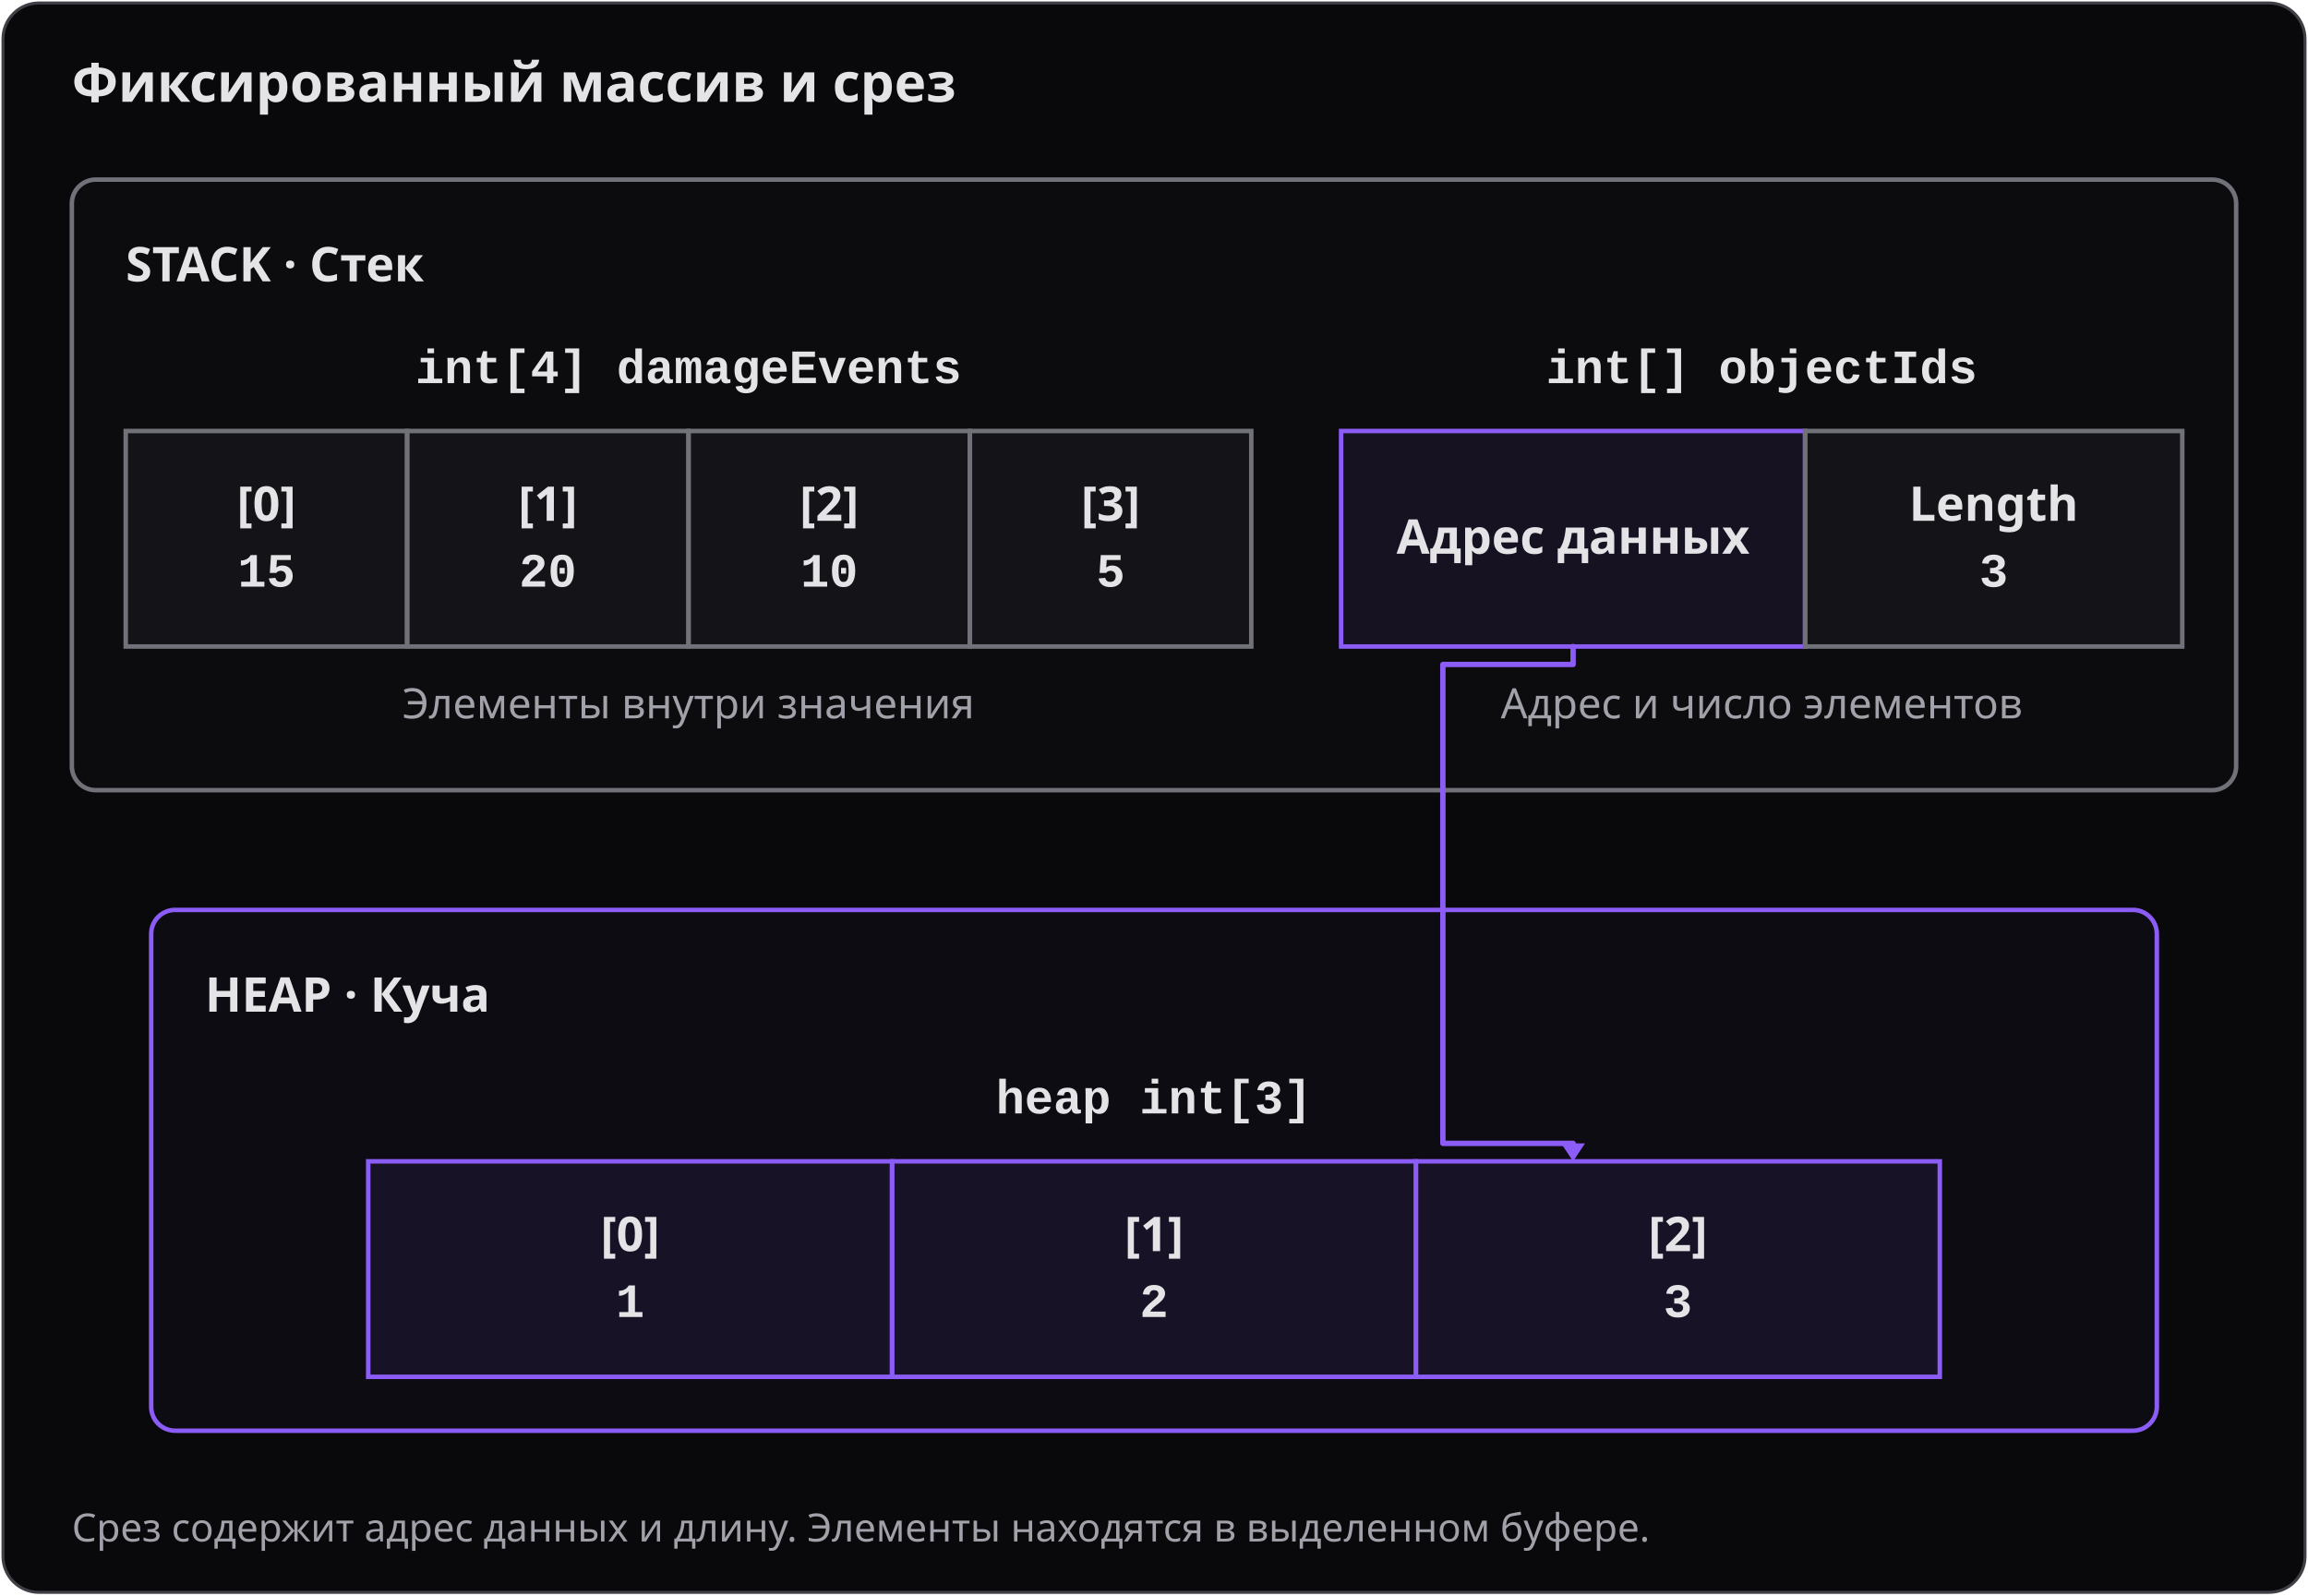
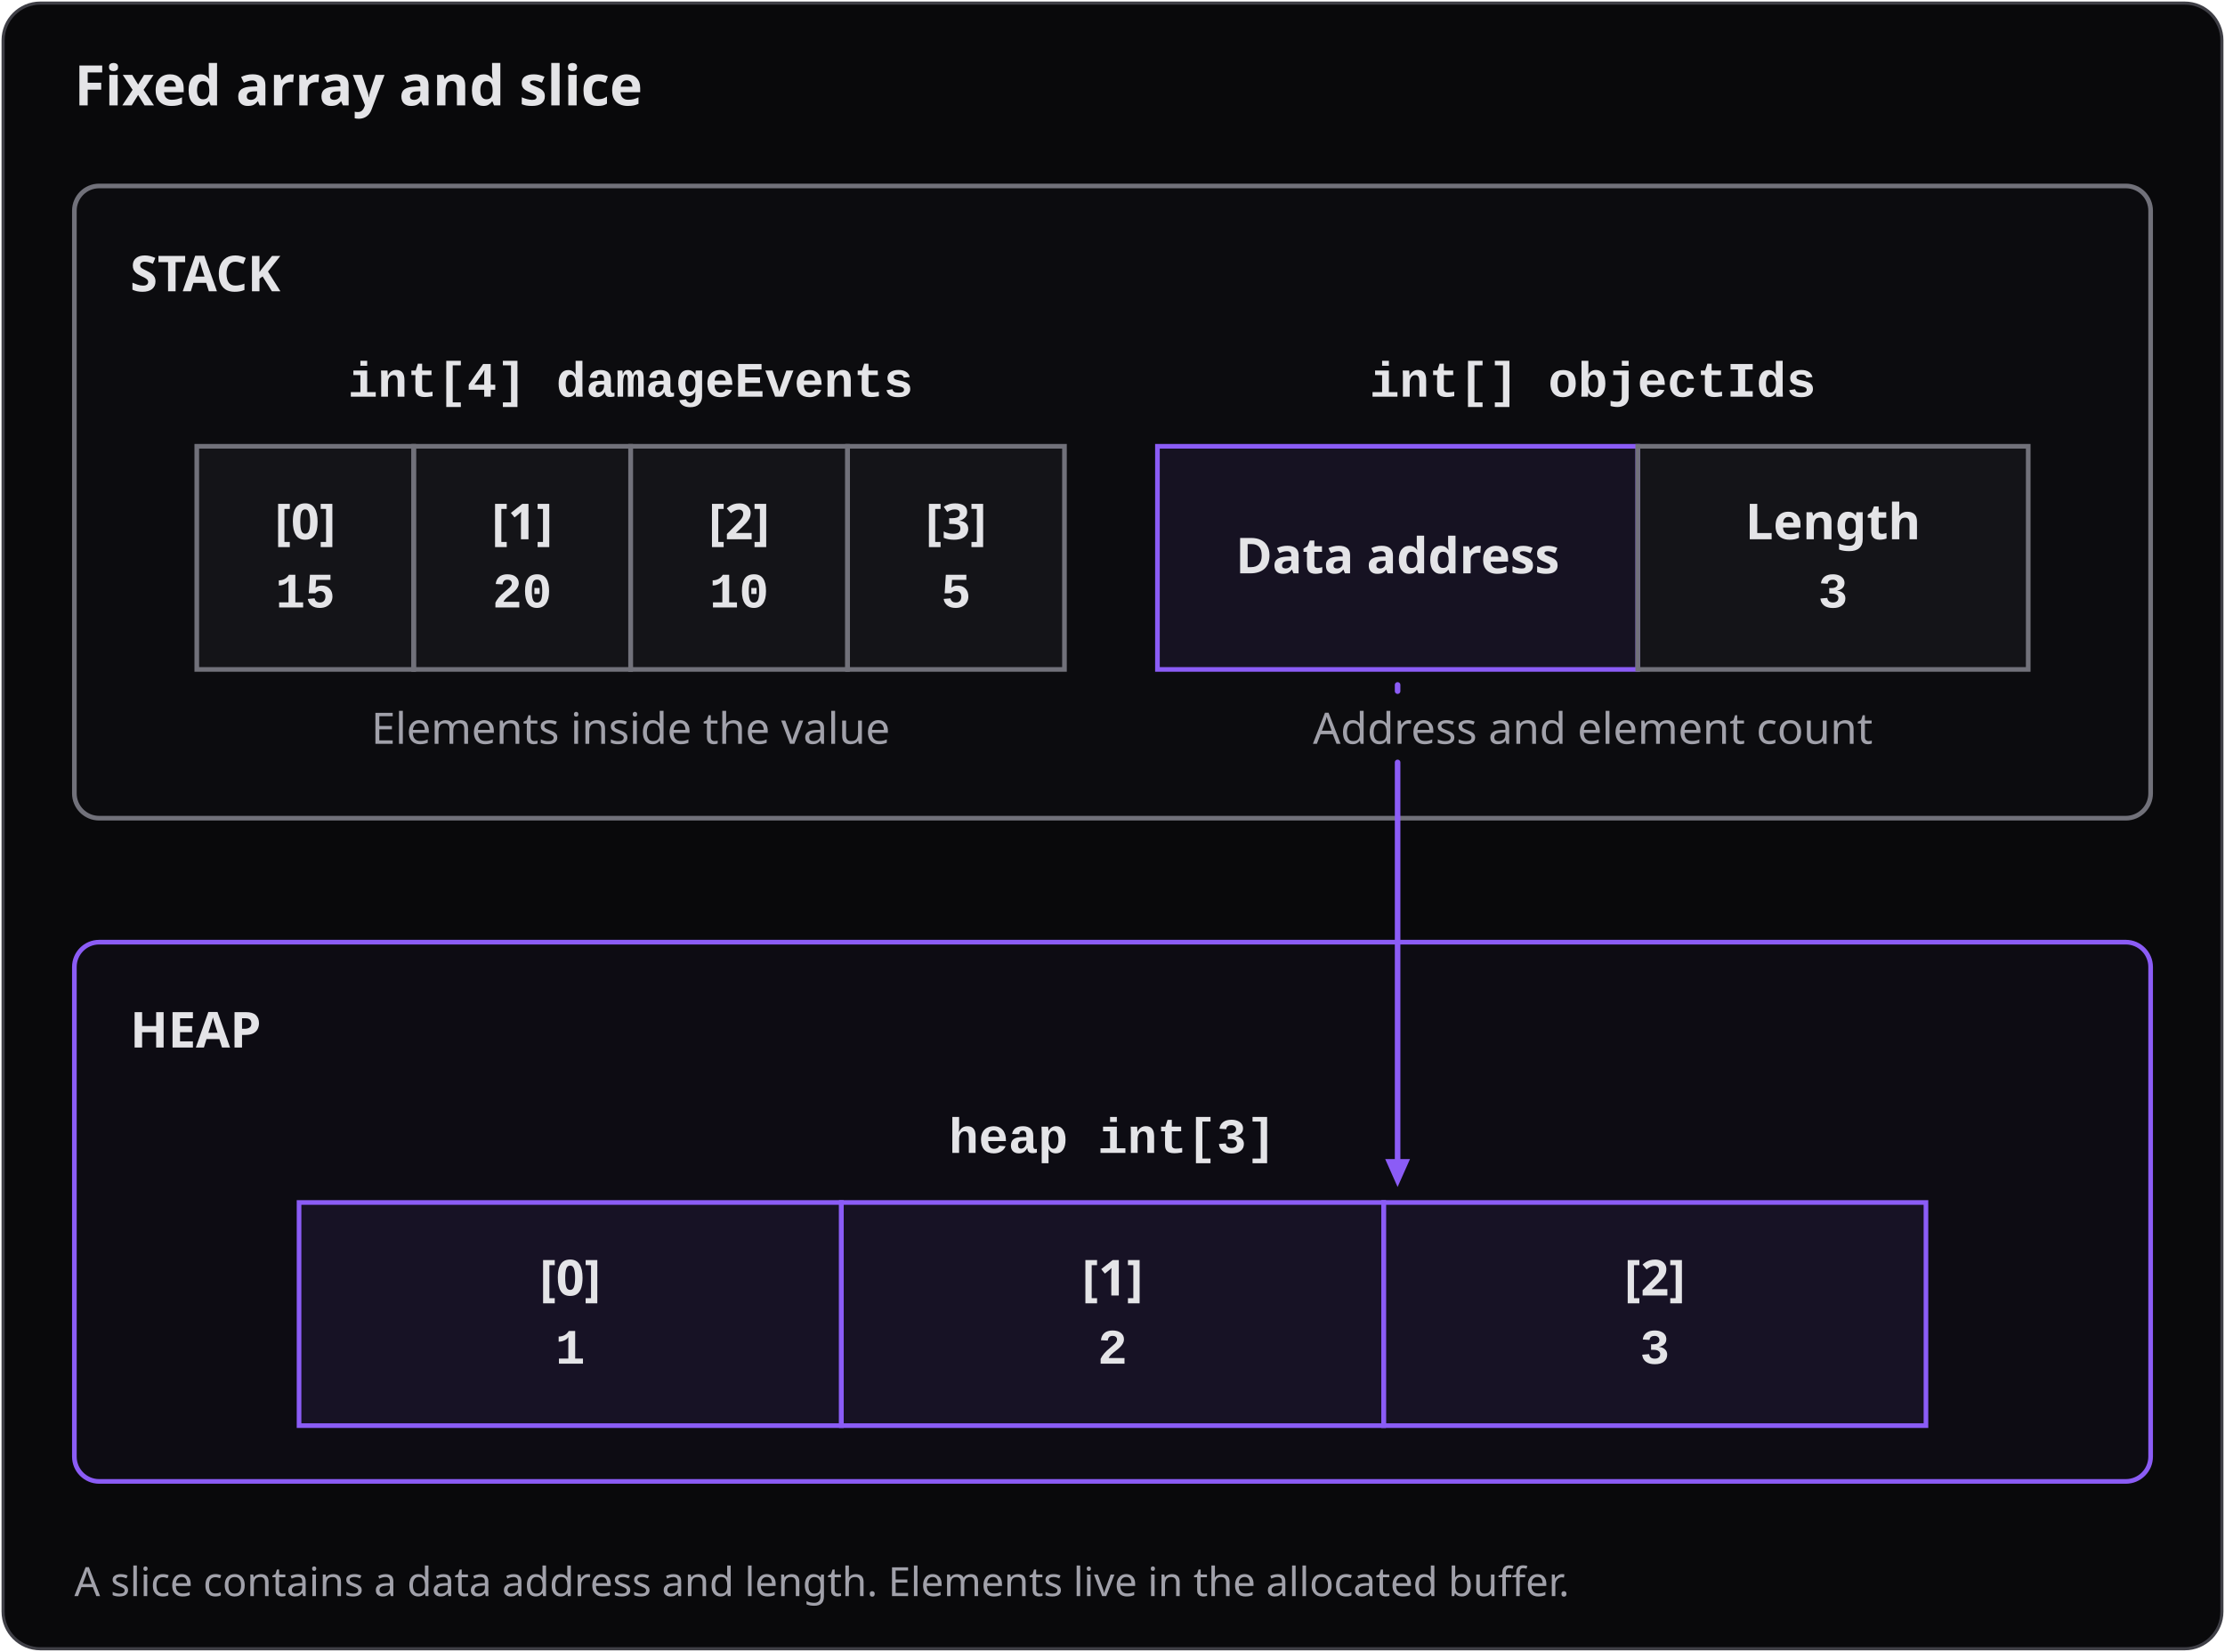
- <svg xmlns="http://www.w3.org/2000/svg" width="771" height="533" viewBox="0 0 771 533" role="img" aria-label="Фиксированный массив и срез" font-family="system-ui, sans-serif">
-   <rect x="1" y="1" width="769" height="531" rx="12" fill="#09090b" stroke="#3f3f46" />
-   <text x="24" y="34" font-size="18" font-weight="600" text-anchor="start" fill="#e4e4e7">Фиксированный массив и срез</text>
-   <rect x="24" y="60" width="723" height="204" rx="8" fill="#71717a" fill-opacity=".035" stroke="#71717a" stroke-width="1.5" />
-   <text x="42" y="94" font-size="16" font-weight="600" text-anchor="start" fill="#e4e4e7">STACK · Стек</text>
-   <text x="230" y="128" font-size="16" font-weight="600" text-anchor="middle" fill="#e4e4e7" font-family="ui-monospace, SFMono-Regular, Consolas, Liberation Mono, monospace">int[4] damageEvents</text>
-   <rect x="42" y="144" width="94" height="72" rx="0" fill="#71717a" fill-opacity=".085" stroke="#71717a" stroke-width="1.5" />
-   <text x="89" y="174" font-size="16" font-weight="600" text-anchor="middle" fill="#e4e4e7">[0]</text>
-   <text x="89" y="196" font-size="16" font-weight="600" text-anchor="middle" fill="#e4e4e7" font-family="ui-monospace, SFMono-Regular, Consolas, Liberation Mono, monospace">15</text>
-   <rect x="136" y="144" width="94" height="72" rx="0" fill="#71717a" fill-opacity=".085" stroke="#71717a" stroke-width="1.5" />
-   <text x="183" y="174" font-size="16" font-weight="600" text-anchor="middle" fill="#e4e4e7">[1]</text>
-   <text x="183" y="196" font-size="16" font-weight="600" text-anchor="middle" fill="#e4e4e7" font-family="ui-monospace, SFMono-Regular, Consolas, Liberation Mono, monospace">20</text>
-   <rect x="230" y="144" width="94" height="72" rx="0" fill="#71717a" fill-opacity=".085" stroke="#71717a" stroke-width="1.5" />
-   <text x="277" y="174" font-size="16" font-weight="600" text-anchor="middle" fill="#e4e4e7">[2]</text>
-   <text x="277" y="196" font-size="16" font-weight="600" text-anchor="middle" fill="#e4e4e7" font-family="ui-monospace, SFMono-Regular, Consolas, Liberation Mono, monospace">10</text>
-   <rect x="324" y="144" width="94" height="72" rx="0" fill="#71717a" fill-opacity=".085" stroke="#71717a" stroke-width="1.5" />
-   <text x="371" y="174" font-size="16" font-weight="600" text-anchor="middle" fill="#e4e4e7">[3]</text>
-   <text x="371" y="196" font-size="16" font-weight="600" text-anchor="middle" fill="#e4e4e7" font-family="ui-monospace, SFMono-Regular, Consolas, Liberation Mono, monospace">5</text>
-   <text x="230" y="240" font-size="14" font-weight="400" text-anchor="middle" fill="#a1a1aa">Элементы внутри значения</text>
-   <text x="588.5" y="128" font-size="16" font-weight="600" text-anchor="middle" fill="#e4e4e7" font-family="ui-monospace, SFMono-Regular, Consolas, Liberation Mono, monospace">int[] objectIds</text>
-   <rect x="448" y="144" width="155" height="72" rx="0" fill="#8b5cf6" fill-opacity=".085" stroke="#8b5cf6" stroke-width="1.5" />
-   <text x="525.5" y="185" font-size="16" font-weight="600" text-anchor="middle" fill="#e4e4e7">Адрес данных</text>
-   <rect x="603" y="144" width="126" height="72" rx="0" fill="#71717a" fill-opacity=".085" stroke="#71717a" stroke-width="1.5" />
-   <text x="666" y="174" font-size="16" font-weight="600" text-anchor="middle" fill="#e4e4e7">Length</text>
-   <text x="666" y="196" font-size="16" font-weight="600" text-anchor="middle" fill="#e4e4e7" font-family="ui-monospace, SFMono-Regular, Consolas, Liberation Mono, monospace">3</text>
-   <text x="588.5" y="240" font-size="14" font-weight="400" text-anchor="middle" fill="#a1a1aa">Адрес и число элементов</text>
-   <rect x="50.5" y="304" width="670" height="174" rx="8" fill="#8b5cf6" fill-opacity=".035" stroke="#8b5cf6" stroke-width="1.5" />
-   <text x="68.5" y="338" font-size="16" font-weight="600" text-anchor="start" fill="#e4e4e7">HEAP · Куча</text>
-   <text x="385.5" y="372" font-size="16" font-weight="600" text-anchor="middle" fill="#e4e4e7" font-family="ui-monospace, SFMono-Regular, Consolas, Liberation Mono, monospace">heap int[3]</text>
-   <rect x="123" y="388" width="175" height="72" rx="0" fill="#8b5cf6" fill-opacity=".085" stroke="#8b5cf6" stroke-width="1.5" />
-   <text x="210.5" y="418" font-size="16" font-weight="600" text-anchor="middle" fill="#e4e4e7">[0]</text>
-   <text x="210.5" y="440" font-size="16" font-weight="600" text-anchor="middle" fill="#e4e4e7" font-family="ui-monospace, SFMono-Regular, Consolas, Liberation Mono, monospace">1</text>
-   <rect x="298" y="388" width="175" height="72" rx="0" fill="#8b5cf6" fill-opacity=".085" stroke="#8b5cf6" stroke-width="1.5" />
-   <text x="385.5" y="418" font-size="16" font-weight="600" text-anchor="middle" fill="#e4e4e7">[1]</text>
-   <text x="385.5" y="440" font-size="16" font-weight="600" text-anchor="middle" fill="#e4e4e7" font-family="ui-monospace, SFMono-Regular, Consolas, Liberation Mono, monospace">2</text>
-   <rect x="473" y="388" width="175" height="72" rx="0" fill="#8b5cf6" fill-opacity=".085" stroke="#8b5cf6" stroke-width="1.5" />
-   <text x="560.5" y="418" font-size="16" font-weight="600" text-anchor="middle" fill="#e4e4e7">[2]</text>
-   <text x="560.5" y="440" font-size="16" font-weight="600" text-anchor="middle" fill="#e4e4e7" font-family="ui-monospace, SFMono-Regular, Consolas, Liberation Mono, monospace">3</text>
-   <polyline points="525.5,216 525.5,222 482,222 482,382 525.5,382 525.5,382" fill="none" stroke="#8b5cf6" stroke-width="1.8" stroke-linejoin="round" stroke-linecap="round" />
-   <polygon points="525.5,388 521.5,382 529.5,382" fill="#8b5cf6" />
-   <text x="24" y="515" font-size="13" font-weight="400" text-anchor="start" fill="#a1a1aa">Срез содержит адрес данных и длину. Элементы находятся в выделенном буфере.</text>
+ <svg xmlns="http://www.w3.org/2000/svg" width="718" height="533" viewBox="0 0 718 533" role="img" aria-label="Fixed array and slice" font-family="system-ui, sans-serif">
+   <rect x="1" y="1" width="716" height="531" rx="12" fill="#09090b" fill-opacity="1" stroke="#3f3f46" stroke-opacity="1" />
+   <text x="24" y="34" font-size="18" font-weight="600" text-anchor="start" fill="#e4e4e7">Fixed array and slice</text>
+   <rect x="24" y="60" width="670" height="204" rx="8" fill="#71717a" fill-opacity="0.035" stroke="#71717a" stroke-opacity="1" stroke-width="1.5" />
+   <text x="42" y="94" font-size="16" font-weight="600" text-anchor="start" fill="#e4e4e7">STACK</text>
+   <text x="203.5" y="128" font-size="16" font-weight="600" text-anchor="middle" fill="#e4e4e7" font-family="ui-monospace, SFMono-Regular, Consolas, Liberation Mono, monospace" xml:space="preserve">int[4] damageEvents</text>
+   <rect x="63.5" y="144" width="70" height="72" rx="0" fill="#71717a" fill-opacity="0.085" stroke="#71717a" stroke-opacity="1" stroke-width="1.5" />
+   <text x="98.5" y="174" font-size="16" font-weight="600" text-anchor="middle" fill="#e4e4e7">[0]</text>
+   <text x="98.5" y="196" font-size="16" font-weight="600" text-anchor="middle" fill="#e4e4e7" font-family="ui-monospace, SFMono-Regular, Consolas, Liberation Mono, monospace" xml:space="preserve">15</text>
+   <rect x="133.5" y="144" width="70" height="72" rx="0" fill="#71717a" fill-opacity="0.085" stroke="#71717a" stroke-opacity="1" stroke-width="1.5" />
+   <text x="168.5" y="174" font-size="16" font-weight="600" text-anchor="middle" fill="#e4e4e7">[1]</text>
+   <text x="168.5" y="196" font-size="16" font-weight="600" text-anchor="middle" fill="#e4e4e7" font-family="ui-monospace, SFMono-Regular, Consolas, Liberation Mono, monospace" xml:space="preserve">20</text>
+   <rect x="203.5" y="144" width="70" height="72" rx="0" fill="#71717a" fill-opacity="0.085" stroke="#71717a" stroke-opacity="1" stroke-width="1.5" />
+   <text x="238.5" y="174" font-size="16" font-weight="600" text-anchor="middle" fill="#e4e4e7">[2]</text>
+   <text x="238.5" y="196" font-size="16" font-weight="600" text-anchor="middle" fill="#e4e4e7" font-family="ui-monospace, SFMono-Regular, Consolas, Liberation Mono, monospace" xml:space="preserve">10</text>
+   <rect x="273.5" y="144" width="70" height="72" rx="0" fill="#71717a" fill-opacity="0.085" stroke="#71717a" stroke-opacity="1" stroke-width="1.5" />
+   <text x="308.5" y="174" font-size="16" font-weight="600" text-anchor="middle" fill="#e4e4e7">[3]</text>
+   <text x="308.5" y="196" font-size="16" font-weight="600" text-anchor="middle" fill="#e4e4e7" font-family="ui-monospace, SFMono-Regular, Consolas, Liberation Mono, monospace" xml:space="preserve">5</text>
+   <text x="203.5" y="240" font-size="14" font-weight="400" text-anchor="middle" fill="#a1a1aa">Elements inside the value</text>
+   <text x="514" y="128" font-size="16" font-weight="600" text-anchor="middle" fill="#e4e4e7" font-family="ui-monospace, SFMono-Regular, Consolas, Liberation Mono, monospace" xml:space="preserve">int[] objectIds</text>
+   <rect x="373.5" y="144" width="155" height="72" rx="0" fill="#8b5cf6" fill-opacity="0.085" stroke="#8b5cf6" stroke-opacity="1" stroke-width="1.5" />
+   <text x="451" y="185" font-size="16" font-weight="600" text-anchor="middle" fill="#e4e4e7">Data address</text>
+   <rect x="528.5" y="144" width="126" height="72" rx="0" fill="#71717a" fill-opacity="0.085" stroke="#71717a" stroke-opacity="1" stroke-width="1.5" />
+   <text x="591.5" y="174" font-size="16" font-weight="600" text-anchor="middle" fill="#e4e4e7">Length</text>
+   <text x="591.5" y="196" font-size="16" font-weight="600" text-anchor="middle" fill="#e4e4e7" font-family="ui-monospace, SFMono-Regular, Consolas, Liberation Mono, monospace" xml:space="preserve">3</text>
+   <text x="514" y="240" font-size="14" font-weight="400" text-anchor="middle" fill="#a1a1aa">Address and element count</text>
+   <rect x="24" y="304" width="670" height="174" rx="8" fill="#8b5cf6" fill-opacity="0.035" stroke="#8b5cf6" stroke-opacity="1" stroke-width="1.5" />
+   <text x="42" y="338" font-size="16" font-weight="600" text-anchor="start" fill="#e4e4e7">HEAP</text>
+   <text x="359" y="372" font-size="16" font-weight="600" text-anchor="middle" fill="#e4e4e7" font-family="ui-monospace, SFMono-Regular, Consolas, Liberation Mono, monospace" xml:space="preserve">heap int[3]</text>
+   <rect x="96.5" y="388" width="175" height="72" rx="0" fill="#8b5cf6" fill-opacity="0.085" stroke="#8b5cf6" stroke-opacity="1" stroke-width="1.5" />
+   <text x="184" y="418" font-size="16" font-weight="600" text-anchor="middle" fill="#e4e4e7">[0]</text>
+   <text x="184" y="440" font-size="16" font-weight="600" text-anchor="middle" fill="#e4e4e7" font-family="ui-monospace, SFMono-Regular, Consolas, Liberation Mono, monospace" xml:space="preserve">1</text>
+   <rect x="271.5" y="388" width="175" height="72" rx="0" fill="#8b5cf6" fill-opacity="0.085" stroke="#8b5cf6" stroke-opacity="1" stroke-width="1.5" />
+   <text x="359" y="418" font-size="16" font-weight="600" text-anchor="middle" fill="#e4e4e7">[1]</text>
+   <text x="359" y="440" font-size="16" font-weight="600" text-anchor="middle" fill="#e4e4e7" font-family="ui-monospace, SFMono-Regular, Consolas, Liberation Mono, monospace" xml:space="preserve">2</text>
+   <rect x="446.5" y="388" width="175" height="72" rx="0" fill="#8b5cf6" fill-opacity="0.085" stroke="#8b5cf6" stroke-opacity="1" stroke-width="1.5" />
+   <text x="534" y="418" font-size="16" font-weight="600" text-anchor="middle" fill="#e4e4e7">[2]</text>
+   <text x="534" y="440" font-size="16" font-weight="600" text-anchor="middle" fill="#e4e4e7" font-family="ui-monospace, SFMono-Regular, Consolas, Liberation Mono, monospace" xml:space="preserve">3</text>
+   <polyline points="451,221 451,223" fill="none" stroke="#8b5cf6" stroke-opacity="1" stroke-width="1.8" stroke-linejoin="round" stroke-linecap="round" />
+   <polyline points="451,246 451,374" fill="none" stroke="#8b5cf6" stroke-opacity="1" stroke-width="1.8" stroke-linejoin="round" stroke-linecap="round" />
+   <polygon points="451,383 447,374 455,374" fill="#8b5cf6" fill-opacity="1" />
+   <text x="24" y="515" font-size="13" font-weight="400" text-anchor="start" fill="#a1a1aa">A slice contains a data address and length. Elements live in the allocated buffer.</text>
</svg>
